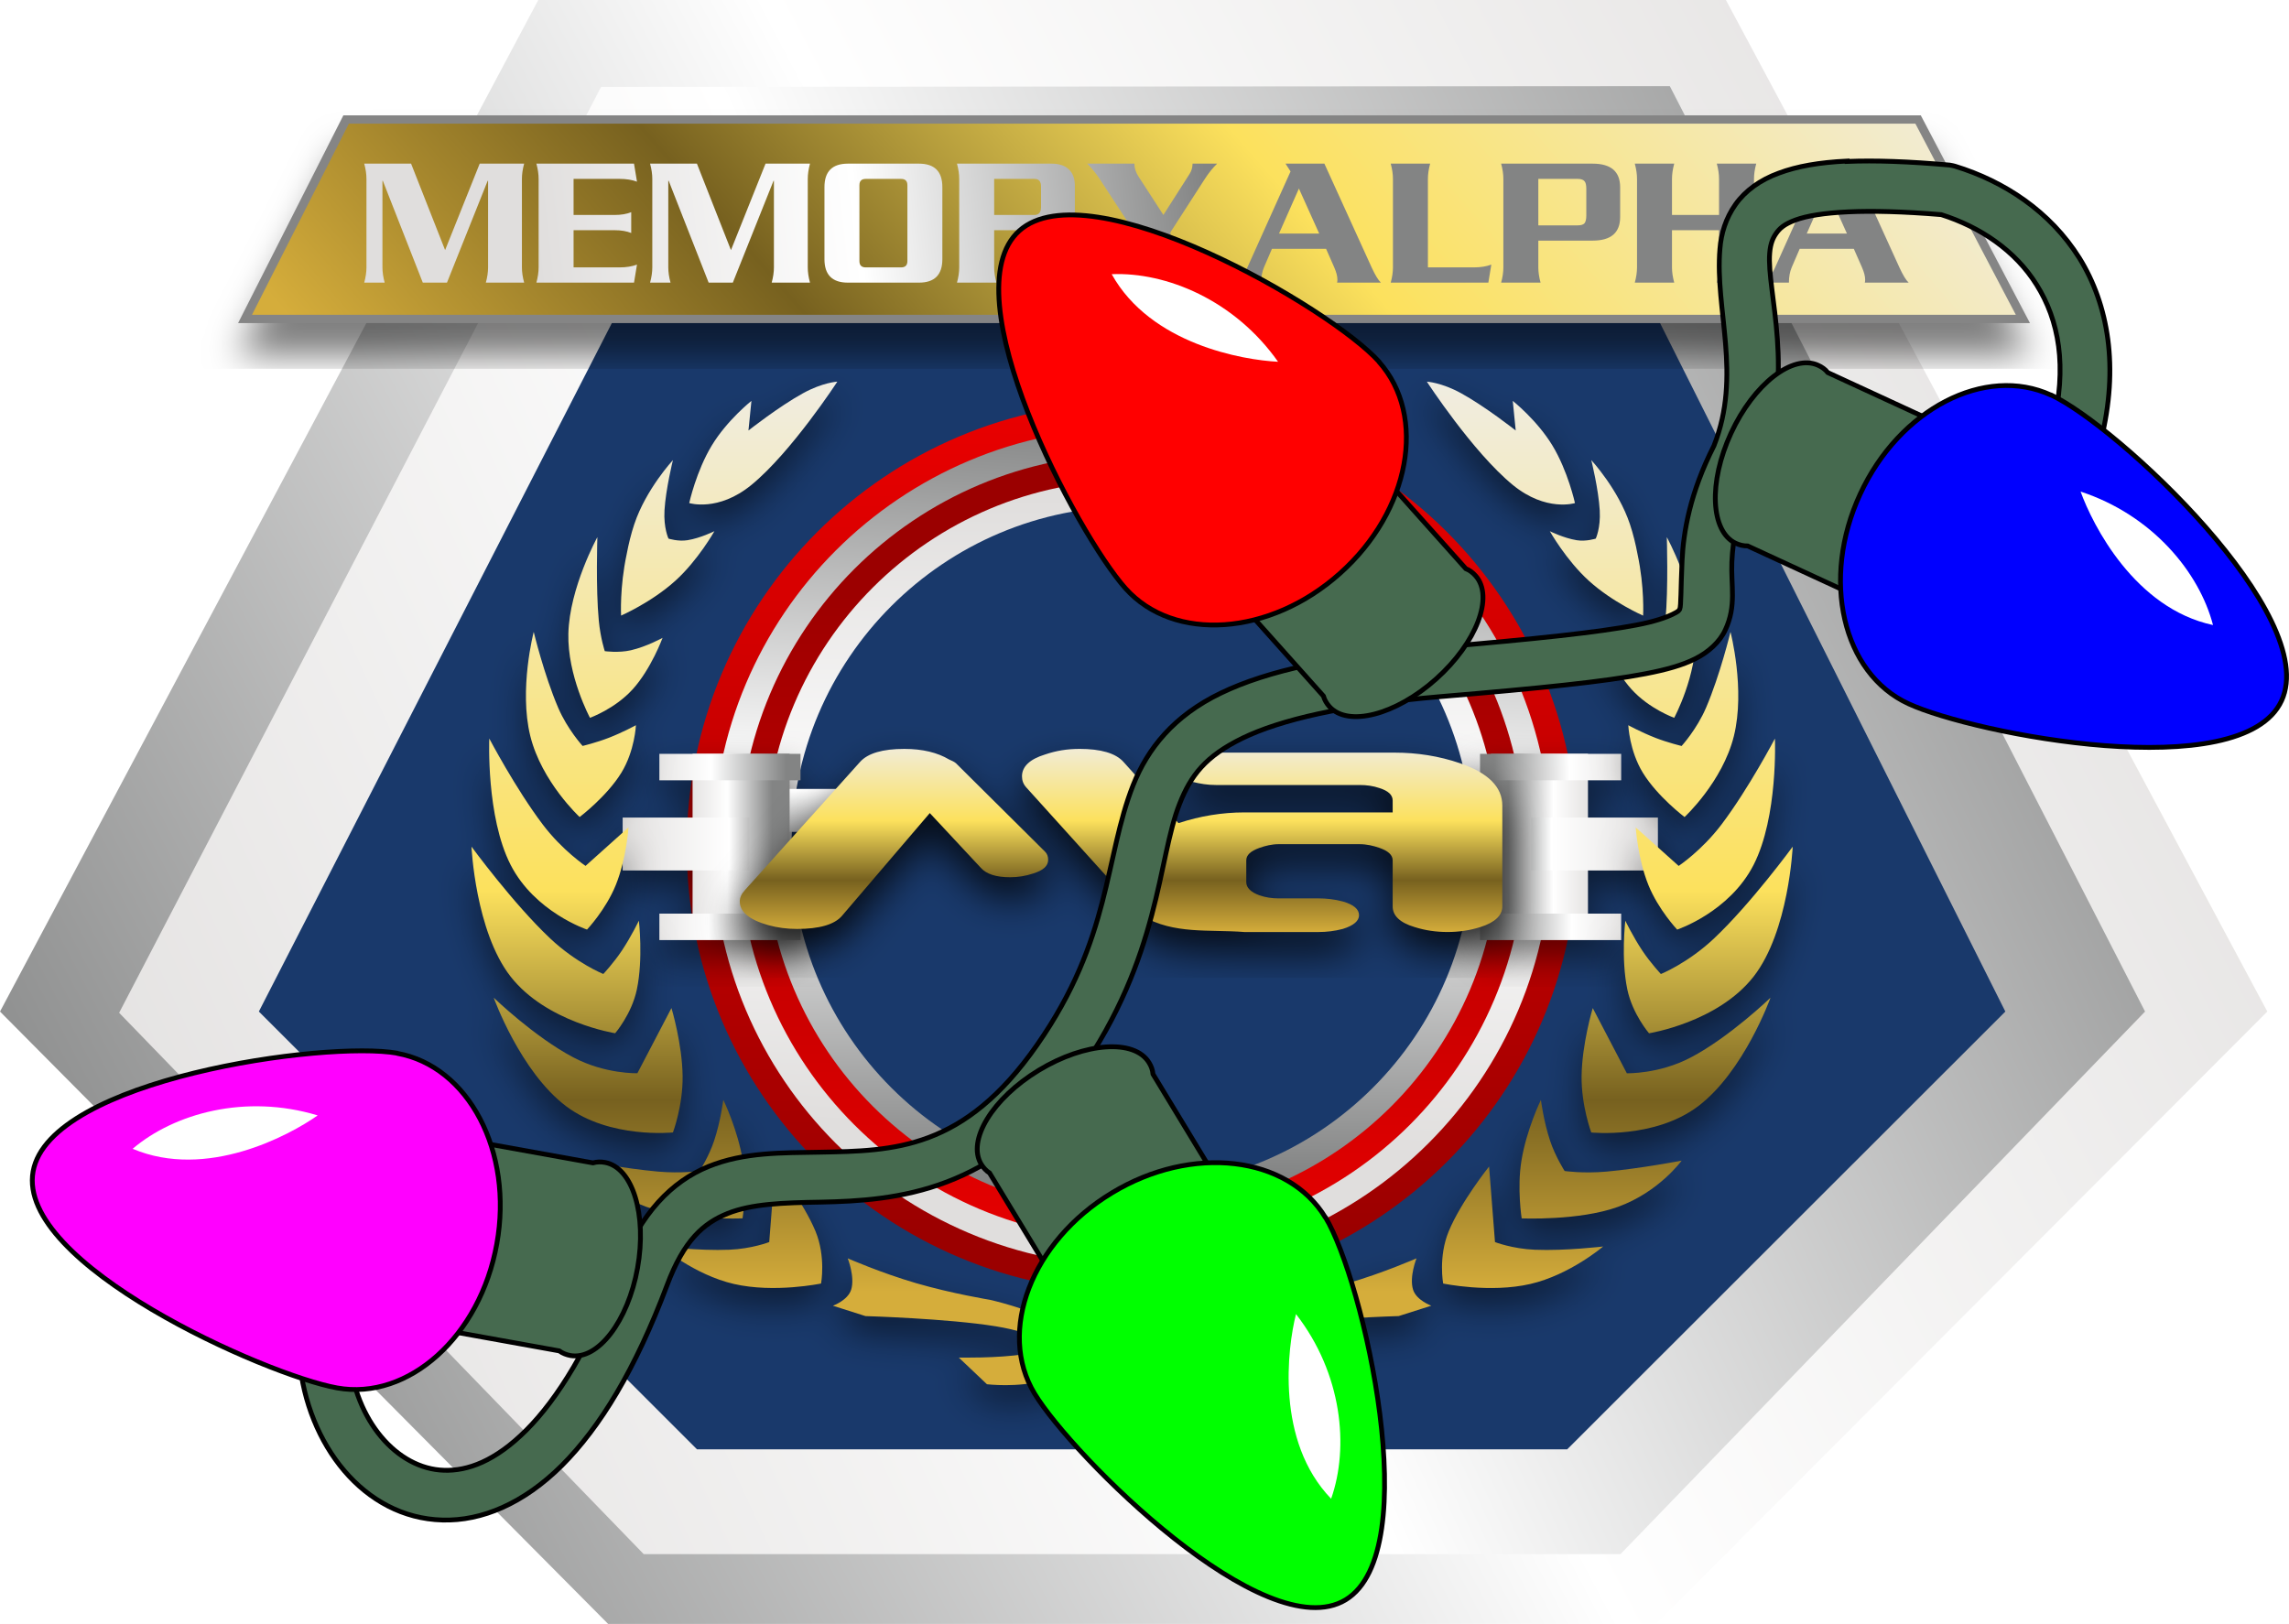
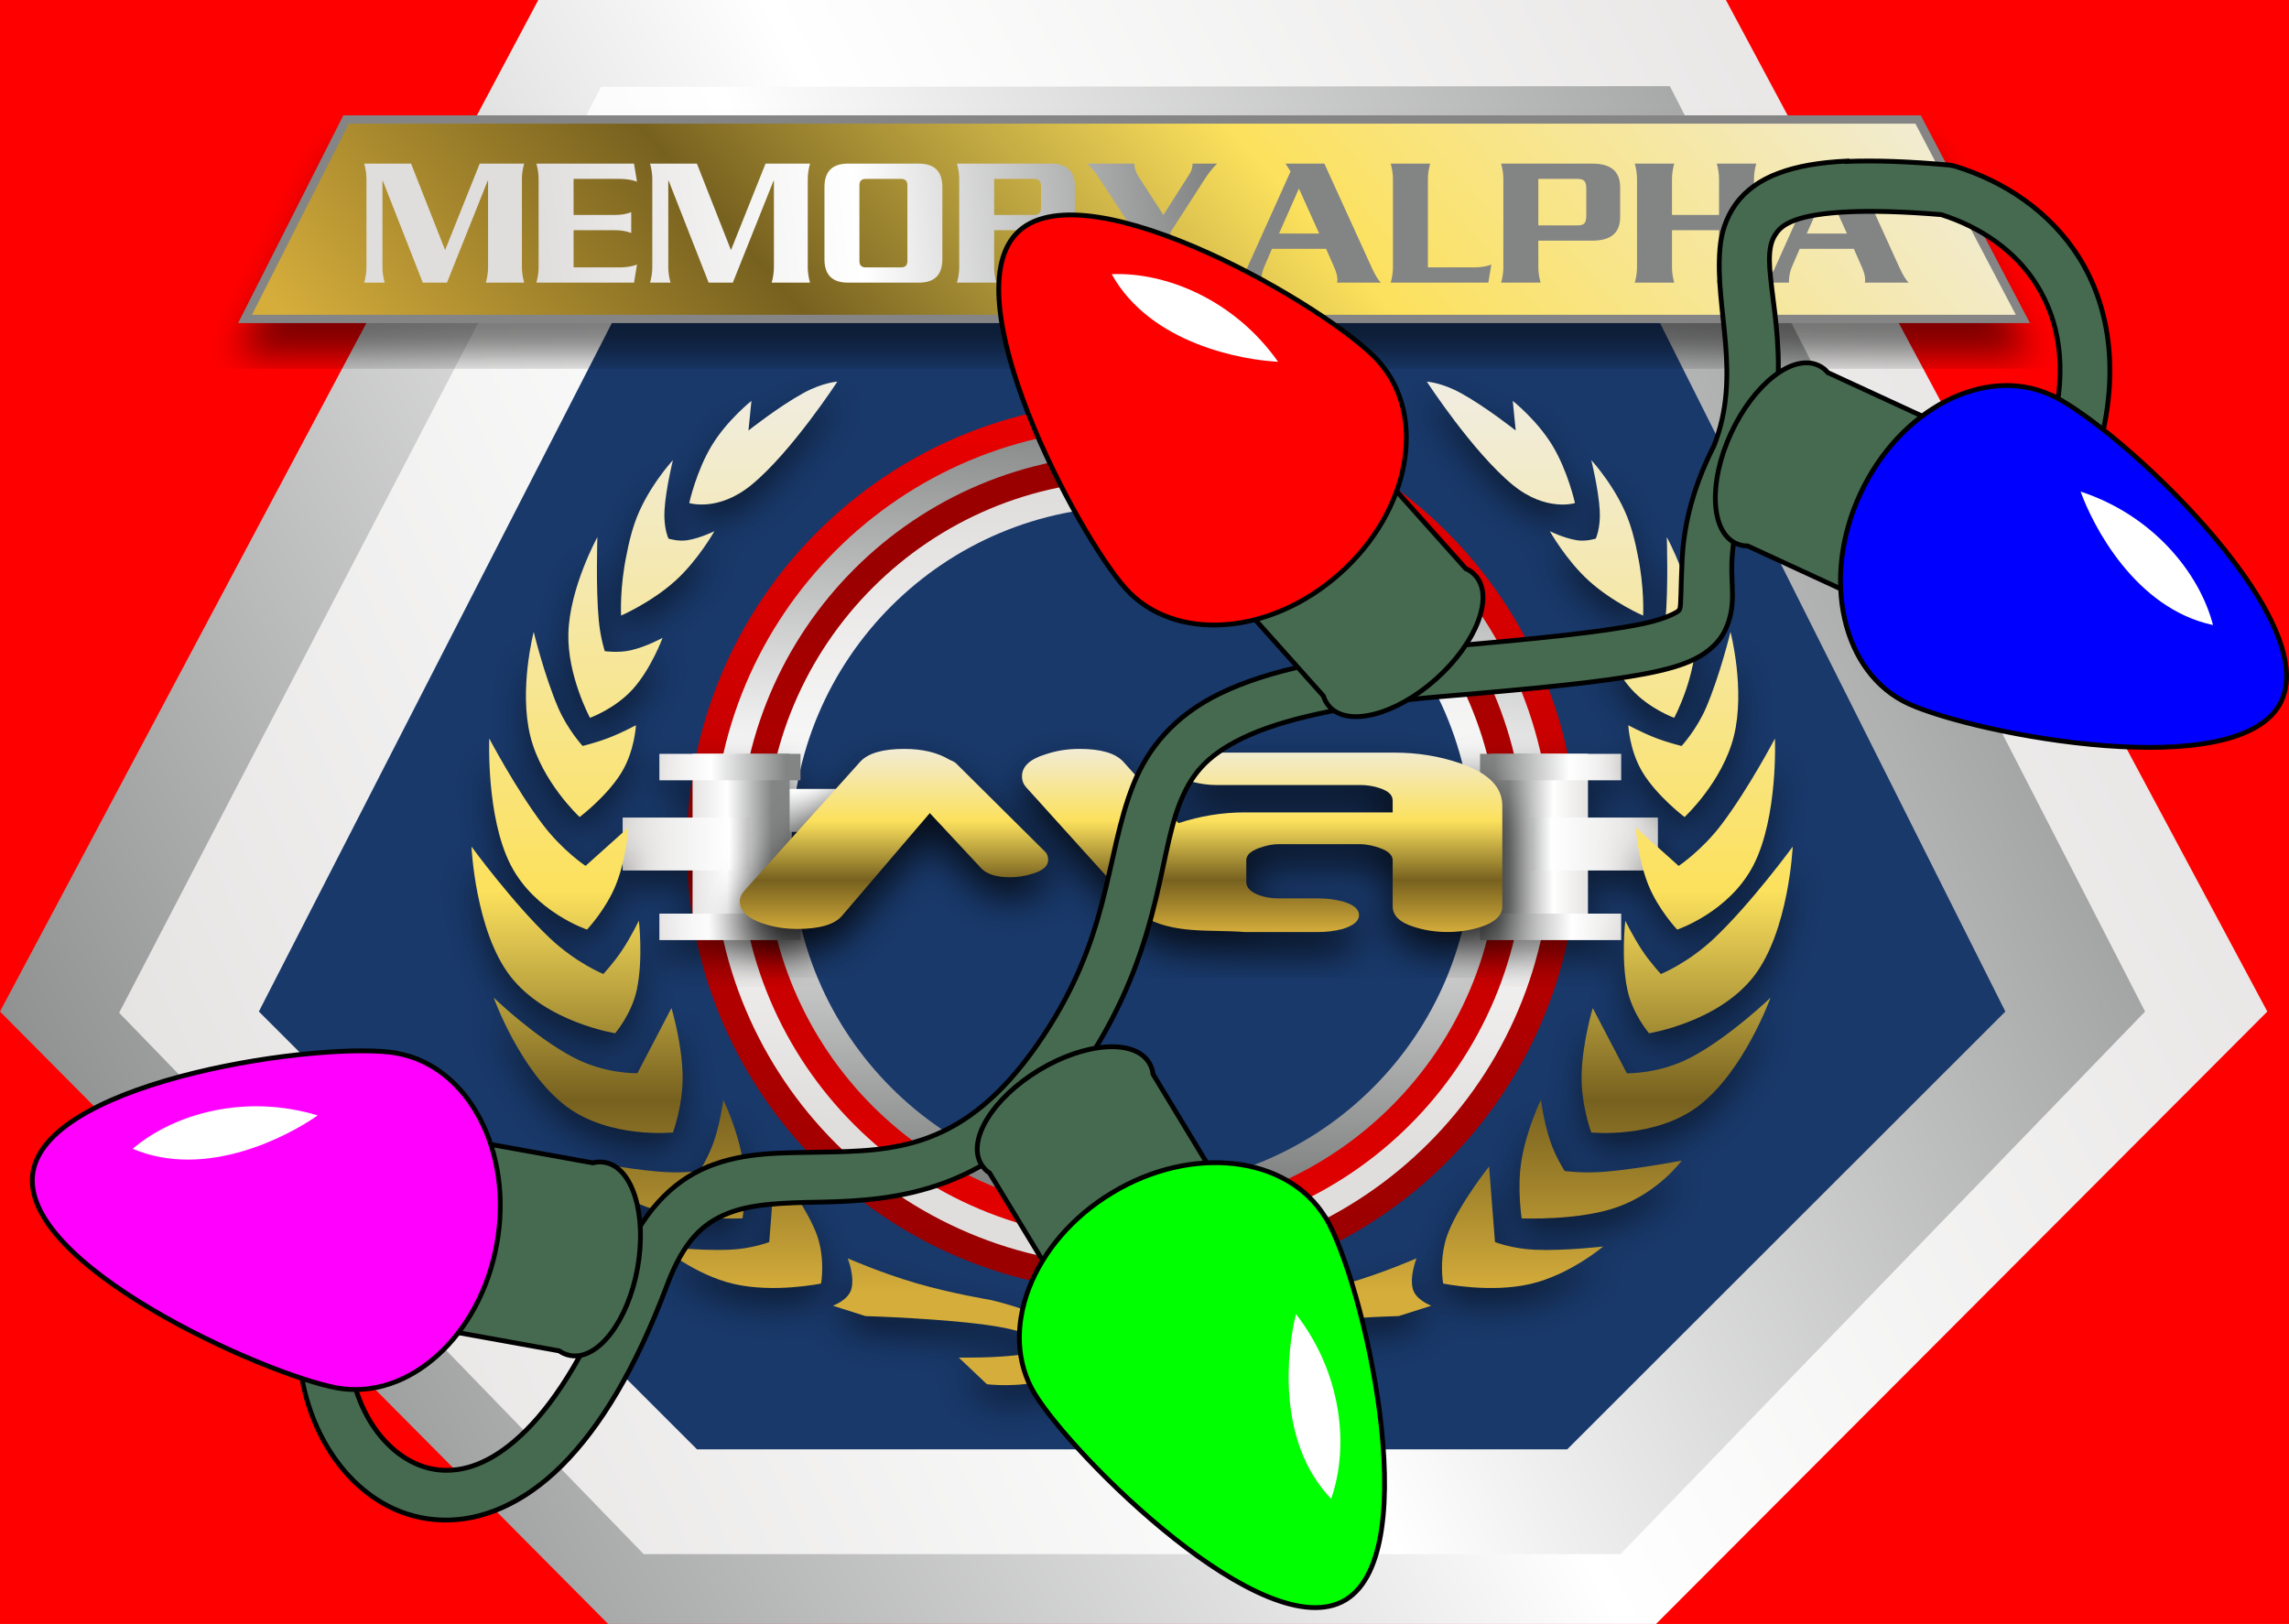
<svg xmlns="http://www.w3.org/2000/svg" xmlns:xlink="http://www.w3.org/1999/xlink" width="131.063" height="93">
  <defs>
    <linearGradient id="linearGradient3301">
      <stop stop-color="#838484" />
      <stop stop-color="#ffffff" offset="0.247" />
      <stop stop-color="#e0dedd" offset="1" />
    </linearGradient>
    <linearGradient id="linearGradient4161">
      <stop stop-color="#9b0000" />
      <stop stop-color="#f30000" offset="1" />
    </linearGradient>
    <linearGradient id="linearGradient4590">
      <stop stop-color="#efeeef" />
      <stop stop-color="#fce15d" offset="0.582" />
      <stop stop-color="#77611f" offset="0.8" />
      <stop stop-color="#d5ad3b" offset="1" />
    </linearGradient>
    <linearGradient id="linearGradient4540-Silver">
      <stop stop-color="#838484" />
      <stop stop-color="#ffffff" offset="0.52" />
      <stop stop-color="#e0dedd" offset="1" />
    </linearGradient>
    <linearGradient id="linearGradient4508-Gold">
      <stop stop-color="#efeeef" />
      <stop stop-color="#fce15d" offset="0.439" />
      <stop stop-color="#77611f" offset="0.737" />
      <stop stop-color="#d5ad3b" offset="1" />
    </linearGradient>
    <filter id="filter3903" width="1.5" height="1.5" x="-0.25" y="-0.25" color-interpolation-filters="sRGB">
      <feGaussianBlur in="SourceAlpha" stdDeviation="1" result="blur" />
      <feColorMatrix result="bluralpha" type="matrix" values="1 0 0 0 0 0 1 0 0 0 0 0 1 0 0 0 0 0 0.5 0" />
      <feOffset in="bluralpha" dx="0" dy="2" result="offsetBlur" />
      <feMerge>
        <feMergeNode in="offsetBlur" />
        <feMergeNode in="SourceGraphic" />
      </feMerge>
    </filter>
    <filter id="filter3931" width="1.5" height="1.5" x="-0.25" y="-0.25" color-interpolation-filters="sRGB">
      <feGaussianBlur in="SourceAlpha" stdDeviation="1" result="blur" />
      <feColorMatrix result="bluralpha" type="matrix" values="1 0 0 0 0 0 1 0 0 0 0 0 1 0 0 0 0 0 0.5 0" />
      <feOffset in="bluralpha" dx="0" dy="1" result="offsetBlur" />
      <feMerge>
        <feMergeNode in="offsetBlur" />
        <feMergeNode in="SourceGraphic" />
      </feMerge>
    </filter>
    <linearGradient id="linearGradient4540-Silver-0">
      <stop stop-color="#838484" />
      <stop stop-color="#ffffff" offset="0.52" />
      <stop stop-color="#e0dedd" offset="1" />
    </linearGradient>
    <linearGradient id="linearGradient4540-Silver-1">
      <stop stop-color="#838484" />
      <stop stop-color="#ffffff" offset="0.52" />
      <stop stop-color="#e0dedd" offset="1" />
    </linearGradient>
    <linearGradient id="linearGradient4540-Silver-7">
      <stop stop-color="#838484" />
      <stop stop-color="#ffffff" offset="0.52" />
      <stop stop-color="#e0dedd" offset="1" />
    </linearGradient>
    <linearGradient id="linearGradient4540-Silver-1-7">
      <stop stop-color="#838484" />
      <stop stop-color="#ffffff" offset="0.52" />
      <stop stop-color="#e0dedd" offset="1" />
    </linearGradient>
    <linearGradient id="linearGradient4540-Silver-0-7">
      <stop stop-color="#838484" />
      <stop stop-color="#ffffff" offset="0.52" />
      <stop stop-color="#e0dedd" offset="1" />
    </linearGradient>
    <linearGradient id="linearGradient3301-6">
      <stop stop-color="#838484" />
      <stop stop-color="#ffffff" offset="0.247" />
      <stop stop-color="#e0dedd" offset="1" />
    </linearGradient>
    <filter id="filter3765" width="1.5" height="1.5" x="-0.25" y="-0.25" color-interpolation-filters="sRGB">
      <feGaussianBlur in="SourceAlpha" stdDeviation="1" result="blur" />
      <feColorMatrix result="bluralpha" type="matrix" values="1 0 0 0 0 0 1 0 0 0 0 0 1 0 0 0 0 0 0.5 0" />
      <feOffset in="bluralpha" dx="0" dy="1" result="offsetBlur" />
      <feMerge>
        <feMergeNode in="offsetBlur" />
        <feMergeNode in="SourceGraphic" />
      </feMerge>
    </filter>
    <filter id="filter3779" width="1.5" height="1.5" x="-0.25" y="-0.25" color-interpolation-filters="sRGB">
      <feGaussianBlur in="SourceAlpha" stdDeviation="1" result="blur" />
      <feColorMatrix result="bluralpha" type="matrix" values="1 0 0 0 0 0 1 0 0 0 0 0 1 0 0 0 0 0 0.5 0" />
      <feOffset in="bluralpha" dx="0" dy="1" result="offsetBlur" />
      <feMerge>
        <feMergeNode in="offsetBlur" />
        <feMergeNode in="SourceGraphic" />
      </feMerge>
    </filter>
    <filter id="filter3958" width="1.5" height="1.5" x="-0.25" y="-0.25" color-interpolation-filters="sRGB">
      <feGaussianBlur in="SourceAlpha" stdDeviation="1" result="blur" />
      <feColorMatrix result="bluralpha" type="matrix" values="1 0 0 0 0 0 1 0 0 0 0 0 1 0 0 0 0 0 0.8 0" />
      <feOffset in="bluralpha" dx="0" dy="1" result="offsetBlur" />
      <feMerge>
        <feMergeNode in="offsetBlur" />
        <feMergeNode in="SourceGraphic" />
      </feMerge>
    </filter>
    <linearGradient xlink:href="#linearGradient4540-Silver" id="linearGradient3202" gradientUnits="userSpaceOnUse" x1="138" y1="118.362" x2="263" y2="52.362" />
    <linearGradient xlink:href="#linearGradient4540-Silver" id="linearGradient3204" gradientUnits="userSpaceOnUse" x1="261" y1="58.362" x2="138" y2="115.362" />
    <linearGradient xlink:href="#linearGradient4508-Gold" id="linearGradient3206" gradientUnits="userSpaceOnUse" x1="237.345" y1="24.433" x2="170.786" y2="80.059" />
    <linearGradient xlink:href="#linearGradient4540-Silver" id="linearGradient3208" gradientUnits="userSpaceOnUse" x1="455.489" y1="45.36" x2="340.223" y2="58.105" />
    <linearGradient xlink:href="#linearGradient4540-Silver" id="linearGradient3210" gradientUnits="userSpaceOnUse" x1="455.489" y1="45.36" x2="340.223" y2="58.105" />
    <linearGradient xlink:href="#linearGradient4540-Silver" id="linearGradient3212" gradientUnits="userSpaceOnUse" x1="455.489" y1="45.36" x2="340.223" y2="58.105" />
    <linearGradient xlink:href="#linearGradient4540-Silver" id="linearGradient3214" gradientUnits="userSpaceOnUse" x1="455.489" y1="45.36" x2="340.223" y2="58.105" />
    <linearGradient xlink:href="#linearGradient4540-Silver" id="linearGradient3216" gradientUnits="userSpaceOnUse" x1="455.489" y1="45.36" x2="340.223" y2="58.105" />
    <linearGradient xlink:href="#linearGradient4540-Silver" id="linearGradient3218" gradientUnits="userSpaceOnUse" x1="455.489" y1="45.36" x2="340.223" y2="58.105" />
    <linearGradient xlink:href="#linearGradient4540-Silver" id="linearGradient3220" gradientUnits="userSpaceOnUse" x1="455.489" y1="45.36" x2="340.223" y2="58.105" />
    <linearGradient xlink:href="#linearGradient4540-Silver" id="linearGradient3223" gradientUnits="userSpaceOnUse" x1="455.489" y1="45.36" x2="340.223" y2="58.105" />
    <linearGradient xlink:href="#linearGradient4540-Silver" id="linearGradient3225" gradientUnits="userSpaceOnUse" x1="455.489" y1="45.36" x2="340.223" y2="58.105" />
    <linearGradient xlink:href="#linearGradient4540-Silver" id="linearGradient3227" gradientUnits="userSpaceOnUse" x1="455.489" y1="45.36" x2="340.223" y2="58.105" />
    <linearGradient xlink:href="#linearGradient4540-Silver" id="linearGradient3229" gradientUnits="userSpaceOnUse" x1="455.489" y1="45.36" x2="340.223" y2="58.105" />
    <linearGradient xlink:href="#linearGradient4540-Silver" id="linearGradient3231" gradientUnits="userSpaceOnUse" x1="455.489" y1="45.36" x2="340.223" y2="58.105" />
    <linearGradient xlink:href="#linearGradient4540-Silver" id="linearGradient3233" gradientUnits="userSpaceOnUse" x1="455.489" y1="45.36" x2="340.223" y2="58.105" />
    <linearGradient xlink:href="#linearGradient4540-Silver" id="linearGradient3235" gradientUnits="userSpaceOnUse" x1="455.489" y1="45.36" x2="340.223" y2="58.105" />
    <linearGradient xlink:href="#linearGradient4161" id="linearGradient3237" gradientUnits="userSpaceOnUse" x1="74.964" y1="80.857" x2="75.5" y2="27.286" />
    <linearGradient xlink:href="#linearGradient4540-Silver" id="linearGradient3239" gradientUnits="userSpaceOnUse" x1="75.5" y1="34.071" x2="73.179" y2="75.143" />
    <linearGradient xlink:href="#linearGradient4161" id="linearGradient3241" gradientUnits="userSpaceOnUse" x1="75.5" y1="43" x2="75.5" y2="88" />
    <linearGradient xlink:href="#linearGradient4540-Silver" id="linearGradient3243" gradientUnits="userSpaceOnUse" x1="74.786" y1="77.286" x2="74.964" y2="38.536" />
    <linearGradient xlink:href="#linearGradient4540-Silver" id="linearGradient3245" gradientUnits="userSpaceOnUse" gradientTransform="translate(129.6994 29.87555)" x1="-8.649" y1="56.621" x2="-8.649" y2="50.749" />
    <linearGradient xlink:href="#linearGradient4540-Silver-1" id="linearGradient3247" gradientUnits="userSpaceOnUse" gradientTransform="translate(128.5833 33.8846)" x1="-8.649" y1="56.621" x2="-8.649" y2="50.749" />
    <linearGradient xlink:href="#linearGradient4540-Silver" id="linearGradient3249" gradientUnits="userSpaceOnUse" gradientTransform="translate(32.51611 6.128592)" x1="85.151" y1="81.069" x2="80.227" y2="81.069" />
    <linearGradient xlink:href="#linearGradient4540-Silver" id="linearGradient3251" gradientUnits="userSpaceOnUse" gradientTransform="translate(33.01408 7.649792)" x1="85.467" y1="74.503" x2="77.196" y2="74.44" />
    <linearGradient xlink:href="#linearGradient4540-Silver-0" id="linearGradient3253" gradientUnits="userSpaceOnUse" gradientTransform="translate(33.01408 16.7997)" x1="85.214" y1="74.376" x2="77.196" y2="74.44" />
    <linearGradient xlink:href="#linearGradient3301" id="linearGradient3255" gradientUnits="userSpaceOnUse" gradientTransform="matrix(1 0 0 1.297297 -0.1510996 -23.71091)" x1="117.539" y1="85.236" x2="108.764" y2="85.236" />
    <linearGradient xlink:href="#linearGradient4540-Silver-7" id="linearGradient3257" gradientUnits="userSpaceOnUse" gradientTransform="translate(129.6994 29.87555)" x1="-8.649" y1="56.621" x2="-8.649" y2="50.749" />
    <linearGradient xlink:href="#linearGradient4540-Silver-1-7" id="linearGradient3259" gradientUnits="userSpaceOnUse" gradientTransform="translate(128.5833 33.8846)" x1="-8.649" y1="56.621" x2="-8.649" y2="50.749" />
    <linearGradient xlink:href="#linearGradient4540-Silver-7" id="linearGradient3261" gradientUnits="userSpaceOnUse" gradientTransform="translate(32.51611 6.128592)" x1="85.151" y1="81.069" x2="80.227" y2="81.069" />
    <linearGradient xlink:href="#linearGradient4540-Silver-7" id="linearGradient3263" gradientUnits="userSpaceOnUse" gradientTransform="translate(33.01408 7.649792)" x1="85.467" y1="74.503" x2="77.196" y2="74.44" />
    <linearGradient xlink:href="#linearGradient4540-Silver-0-7" id="linearGradient3265" gradientUnits="userSpaceOnUse" gradientTransform="translate(33.01408 16.7997)" x1="85.214" y1="74.376" x2="77.196" y2="74.44" />
    <linearGradient xlink:href="#linearGradient3301-6" id="linearGradient3267" gradientUnits="userSpaceOnUse" gradientTransform="matrix(1 0 0 1.297297 -0.1510996 -23.71091)" x1="117.539" y1="85.236" x2="108.764" y2="85.236" />
    <linearGradient xlink:href="#linearGradient4508-Gold" id="linearGradient3269" gradientUnits="userSpaceOnUse" gradientTransform="matrix(0.587705 0 0 0.587705 143.8609 56.09982)" x1="86.679" y1="42.413" x2="86.679" y2="59.429" />
    <linearGradient xlink:href="#linearGradient4590" id="linearGradient3271" gradientUnits="userSpaceOnUse" gradientTransform="translate(-0.3243775 0)" x1="214" y1="57.362" x2="214" y2="112.362" />
    <path id="cap" fill="#466a4f" stroke="#000000" stroke-width="0.25" d="m 82.78 44.2 l 5.36 6 c 0.06 0.21 0.17 0.39 0.31 0.55 0.97 1.08 3.46 0.44 5.56 -1.44 2.1 -1.88 3.02 -4.28 2.05 -5.37 -0.14 -0.16 -0.31 -0.29 -0.51 -0.37 l -5.36 -6 z" />
    <path id="bulb" stroke="#000000" stroke-width="0.25" stroke-linejoin="round" d="m 91.03 32.8 c 2.52 2.82 1.62 7.76 -2.02 11.01 -3.64 3.26 -8.65 3.61 -11.17 0.79 -2.52 -2.82 -9.18 -15.36 -5.53 -18.62 3.64 -3.26 16.2 4 18.73 6.82 z" />
    <path id="gleam" fill="#ffffff" d="m 85.78 32.8 c -1.82 -0.09 -6.63 -0.91 -8.66 -4.56 2.84 -0.12 6.4 1.35 8.66 4.56 z" />
  </defs>
-   <rect width="100%" height="100%" fill="#ffffff" />
+   <rect width="100%" height="100%" fill="#ff0000" />
  <g transform="translate(-135.1786 -38.36218)">
    <path d="M 166 38.362 135.179 96.291 170 131.362 l 60 0 35 -35.071 -31 -57.929 z" fill="url(#linearGradient3202)" />
    <path d="M 142 96.362 169.595 43.339 230.789 43.296 258 96.291 l -30.035 31.071 -55.93 0 z" fill="url(#linearGradient3204)" />
    <path d="m 150 96.291 25.088 25.071 49.825 0 L 250 96.291 226.68 49.785 173.767 49.928 z" fill="#19396b" />
    <path d="m 149.214 57.362 5.786 -12 90 0 6 12 z" fill="url(#linearGradient3206)" transform="matrix(1.00008 0 0 0.9517445 -0.01595527 2.032081)" stroke="#858585" stroke-width="0.5" filter="url(#filter3903)" />
    <g fill="url(#linearGradient3235)" transform="matrix(0.3327476 0 0 0.3327476 52.6846 33.81543)">
      <g fill="url(#linearGradient3220)">
        <path fill="url(#linearGradient3208)" d="m 338.111 62.308 -6.592 0 c 0.256 -0.939 0.384 -1.813 0.384 -2.624 l 0 -14.912 -0.064 0 -7.008 17.536 -4.16 0 -6.88 -17.536 -0.064 0 0 14.912 c -1e-5 0.811 0.128 1.685 0.384 2.624 l -3.52 0 c 0.256 -0.939 0.384 -1.813 0.384 -2.624 l 0 -15.232 c -10e-6 -0.811 -0.128 -1.685 -0.384 -2.624 l 8.064 0 5.856 14.88 5.952 -14.88 7.648 0 c -0.256 0.939 -0.384 1.813 -0.384 2.624 l 0 15.232 c -3e-5 0.811 0.128 1.685 0.384 2.624" />
        <path fill="url(#linearGradient3210)" d="m 357.528 59.204 -0.512 3.104 -16.8 0 c 0.256 -0.939 0.384 -1.813 0.384 -2.624 l 0 -15.232 c -10e-6 -0.811 -0.128 -1.685 -0.384 -2.624 l 16.8 0 0.512 3.104 c -0.853 -0.32 -1.856 -0.48 -3.008 -0.48 l -7.904 0 0 6.208 7.072 0 c 1.109 1.2e-5 2.059 -0.16 2.848 -0.48 l 0 3.584 c -0.789 -0.32 -1.739 -0.48 -2.848 -0.48 l -7.072 0 0 6.4 7.904 0 c 1.152 3e-6 2.155 -0.16 3.008 -0.48" />
        <path fill="url(#linearGradient3212)" d="m 387.298 62.308 -6.592 0 c 0.256 -0.939 0.384 -1.813 0.384 -2.624 l 0 -14.912 -0.064 0 -7.008 17.536 -4.16 0 -6.88 -17.536 -0.064 0 0 14.912 c -1e-5 0.811 0.128 1.685 0.384 2.624 l -3.52 0 c 0.256 -0.939 0.384 -1.813 0.384 -2.624 l 0 -15.232 c -10e-6 -0.811 -0.128 -1.685 -0.384 -2.624 l 8.064 0 5.856 14.88 5.952 -14.88 7.648 0 c -0.256 0.939 -0.384 1.813 -0.384 2.624 l 0 15.232 c -3e-5 0.811 0.128 1.685 0.384 2.624" />
        <path fill="url(#linearGradient3214)" d="m 410.075 58.276 c -3e-5 2.688 -1.344 4.032 -4.032 4.032 l -12.224 0 c -2.688 0 -4.032 -1.344 -4.032 -4.032 l 0 -12.416 c -10e-6 -2.688 1.344 -4.032 4.032 -4.032 l 12.224 0 c 2.688 2.1e-5 4.032 1.344 4.032 4.032 l 0 12.416 m -6.016 0.32 0 -13.056 c -2e-5 -0.725 -0.363 -1.088 -1.088 -1.088 l -6.08 0 c -0.725 1.8e-5 -1.088 0.363 -1.088 1.088 l 0 13.056 c -1e-5 0.725 0.363 1.088 1.088 1.088 l 6.08 0 c 0.725 3e-6 1.088 -0.363 1.088 -1.088" />
        <path fill="url(#linearGradient3216)" d="m 433.807 62.308 -6.816 0 -3.52 -9.024 -4.48 0 0 6.4 c -1e-5 0.811 0.128 1.685 0.384 2.624 l -6.784 0 c 0.256 -0.939 0.384 -1.813 0.384 -2.624 l 0 -15.232 c -10e-6 -0.811 -0.128 -1.685 -0.384 -2.624 l 16.32 0 c 1.301 2.1e-5 2.304 0.352 3.008 1.056 0.64 0.661 0.96 1.579 0.96 2.752 l 0 4.352 c -2e-5 1.984 -1.056 3.115 -3.168 3.392 l 2.496 6.304 c 0.448 1.131 0.981 2.005 1.6 2.624 m -6.752 -13.024 0 -3.52 c -2e-5 -0.875 -0.373 -1.312 -1.12 -1.312 l -6.944 0 0 6.208 6.944 0 c 0.747 1.2e-5 1.12 -0.459 1.12 -1.376" />
        <path fill="url(#linearGradient3218)" d="m 457.355 41.828 c -0.747 0.725 -1.451 1.6 -2.112 2.624 l -5.92 9.184 0 6.048 c -2e-5 0.811 0.128 1.685 0.384 2.624 l -7.04 0 c 0.256 -0.939 0.384 -1.813 0.384 -2.624 l 0 -6.176 -5.92 -9.056 c -0.661 -1.003 -1.376 -1.877 -2.144 -2.624 l 8.128 0 c -10e-6 0.747 0.235 1.483 0.704 2.208 l 4.288 6.624 4.512 -7.072 c 0.32 -0.491 0.491 -1.077 0.512 -1.76 l 4.224 0" />
      </g>
      <g fill="url(#linearGradient3233)">
        <path fill="url(#linearGradient3223)" d="m 485.541 62.308 -7.552 0 c 0.043 -0.128 0.064 -0.299 0.064 -0.512 -2e-5 -0.576 -0.181 -1.28 -0.544 -2.112 l -1.408 -3.2 -9.312 0 -1.376 3.2 c -0.32 0.747 -0.48 1.621 -0.48 2.624 l -3.936 0 c 0.725 -1.024 1.248 -1.899 1.568 -2.624 l 7.424 -16.512 -0.864 -1.344 6.688 0 8.128 17.856 c 0.619 1.344 1.152 2.219 1.6 2.624 m -10.624 -8.448 -3.488 -7.744 -3.424 7.744 6.912 0" />
        <path fill="url(#linearGradient3225)" d="m 504.538 59.204 -0.512 3.104 -16.8 0 c 0.256 -0.939 0.384 -1.813 0.384 -2.624 l 0 -15.232 c 0 -0.811 -0.128 -1.685 -0.384 -2.624 l 6.784 0 c -0.256 0.939 -0.384 1.813 -0.384 2.624 l 0 15.232 7.904 0 c 1.152 3e-6 2.155 -0.16 3.008 -0.48" />
        <path fill="url(#linearGradient3227)" d="m 526.706 51.012 c -2e-5 2.709 -1.579 4.064 -4.736 4.064 l -9.344 0 0 4.608 c -10e-6 0.811 0.128 1.685 0.384 2.624 l -6.784 0 c 0.256 -0.939 0.384 -1.813 0.384 -2.624 l 0 -15.232 c 0 -0.811 -0.128 -1.685 -0.384 -2.624 l 15.744 0 c 3.157 2.1e-5 4.736 1.355 4.736 4.064 l 0 5.12 m -5.824 -0.256 0 -4.608 c -2e-5 -0.64 -0.107 -1.077 -0.32 -1.312 -0.213 -0.256 -0.608 -0.384 -1.184 -0.384 l -6.752 0 0 8 6.752 0 c 0.576 1e-5 0.971 -0.117 1.184 -0.352 0.213 -0.256 0.32 -0.704 0.32 -1.344" />
        <path fill="url(#linearGradient3229)" d="m 550.122 62.308 -6.784 0 c 0.256 -0.939 0.384 -1.813 0.384 -2.624 l 0 -6.4 -8.096 0 0 6.4 c -10e-6 0.811 0.128 1.685 0.384 2.624 l -6.784 0 c 0.256 -0.939 0.384 -1.813 0.384 -2.624 l 0 -15.232 c 0 -0.811 -0.128 -1.685 -0.384 -2.624 l 6.784 0 c -0.256 0.939 -0.384 1.813 -0.384 2.624 l 0 6.208 8.096 0 0 -6.208 c -2e-5 -0.811 -0.128 -1.685 -0.384 -2.624 l 6.784 0 c -0.256 0.939 -0.384 1.813 -0.384 2.624 l 0 15.232 c -2e-5 0.811 0.128 1.685 0.384 2.624" />
        <path fill="url(#linearGradient3231)" d="m 576.354 62.308 -7.552 0 c 0.043 -0.128 0.064 -0.299 0.064 -0.512 -2e-5 -0.576 -0.181 -1.28 -0.544 -2.112 l -1.408 -3.2 -9.312 0 -1.376 3.2 c -0.32 0.747 -0.48 1.621 -0.48 2.624 l -3.936 0 c 0.725 -1.024 1.248 -1.899 1.568 -2.624 l 7.424 -16.512 -0.864 -1.344 6.688 0 8.128 17.856 c 0.619 1.344 1.152 2.219 1.6 2.624 m -10.624 -8.448 -3.488 -7.744 -3.424 7.744 6.912 0" />
      </g>
    </g>
    <path transform="translate(124.5 28.36218)" d="M 101 58.5 C 101 72.583 89.583 84 75.5 84 61.417 84 50 72.583 50 58.5 50 44.417 61.417 33 75.5 33 c 14.03 0 25.425 11.334 25.5 25.364" fill="url(#linearGradient3237)" />
    <path transform="translate(124.5 28.36218)" d="m 99.5 58.5 c 0 13.255 -10.745 24 -24 24 -13.255 0 -24 -10.745 -24 -24 0 -13.255 10.745 -24 24 -24 13.205 0 23.929 10.667 24 23.872" fill="url(#linearGradient3239)" />
    <path transform="translate(124.5 28.36218)" d="M 98 58.5 C 98 70.926 87.926 81 75.5 81 63.074 81 53 70.926 53 58.5 53 46.074 63.074 36 75.5 36 87.879 36 97.933 46 98 58.38" fill="url(#linearGradient3241)" />
    <path transform="translate(124.5 28.36218)" d="m 96.5 58.5 c 0 11.598 -9.402 21 -21 21 -11.598 0 -21 -9.402 -21 -21 0 -11.598 9.402 -21 21 -21 11.554 0 20.938 9.334 21 20.888" fill="url(#linearGradient3243)" />
    <path transform="translate(124.5 28.36218)" d="M 95 58.5 C 95 69.27 86.27 78 75.5 78 64.73 78 56 69.27 56 58.5 56 47.73 64.73 39 75.5 39 c 10.729 0 19.442 8.667 19.5 19.396" fill="#19396b" />
    <g transform="translate(61.71227 0.2008477)" filter="url(#filter3779)">
      <rect y="83.34" x="116.631" height="2.462" width="5.682" fill="url(#linearGradient3245)" />
      <rect y="87.349" x="115.514" height="2.462" width="5.682" fill="url(#linearGradient3247)" />
      <rect y="81.326" x="113.122" height="10.607" width="5.556" fill="url(#linearGradient3249)" />
      <rect y="81.332" x="111.221" height="1.515" width="8.081" fill="url(#linearGradient3251)" />
      <rect y="90.482" x="111.221" height="1.515" width="8.081" fill="url(#linearGradient3253)" />
      <rect y="84.981" x="109.118" height="3.03" width="7.26" fill="url(#linearGradient3255)" />
    </g>
    <g filter="url(#filter3765)" transform="matrix(-1 0 0 1 339.2245 0.2008477)">
      <rect y="83.34" x="116.631" height="2.462" width="5.682" fill="url(#linearGradient3257)" />
      <rect y="87.349" x="115.514" height="2.462" width="5.682" fill="url(#linearGradient3259)" />
      <rect y="81.326" x="113.122" height="10.607" width="5.556" fill="url(#linearGradient3261)" />
      <rect y="81.332" x="111.221" height="1.515" width="8.081" fill="url(#linearGradient3263)" />
      <rect y="90.482" x="111.221" height="1.515" width="8.081" fill="url(#linearGradient3265)" />
      <rect y="84.981" x="109.118" height="3.03" width="7.26" fill="url(#linearGradient3267)" />
    </g>
    <path fill="url(#linearGradient3269)" filter="url(#filter3958)" d="m 188.914 81.806 c -1.081 9e-6 -1.827 0.217 -2.219 0.656 l -5.781 6.438 c -0.172 0.188 -0.25 0.374 -0.25 0.562 0 0.517 0.481 0.921 1.438 1.188 0.454 0.125 0.92 0.188 1.438 0.188 1.113 0 1.874 -0.217 2.25 -0.656 l 4.406 -5.156 2.562 2.75 c 0.282 0.313 0.763 0.469 1.469 0.469 0.392 2e-6 0.78 -0.062 1.156 -0.188 0.501 -0.157 0.75 -0.374 0.75 -0.688 -2e-5 -0.157 -0.047 -0.297 -0.156 -0.406 l -4.469 -4.438 c -0.094 -0.078 -0.203 -0.125 -0.344 -0.188 -0.58 -0.345 -1.325 -0.531 -2.25 -0.531 z m 8.781 0 c -0.611 9e-6 -1.17 0.093 -1.719 0.281 -0.768 0.235 -1.156 0.608 -1.156 1.094 -1e-5 0.204 0.062 0.39 0.219 0.562 l 5.812 6.438 c 1.583 0.941 3.37 0.673 5.125 0.812 l 3.719 0 c 0.392 10e-7 0.811 -0.047 1.219 -0.156 0.549 -0.172 0.812 -0.405 0.812 -0.688 -1e-5 -0.298 -0.264 -0.531 -0.812 -0.688 -0.407 -0.11 -0.827 -0.156 -1.219 -0.156 l -2 0 c -0.345 2e-6 -0.655 -0.047 -0.969 -0.156 -0.439 -0.157 -0.656 -0.39 -0.656 -0.656 l 0 -1.094 c -1e-5 -0.266 0.217 -0.468 0.656 -0.625 0.313 -0.11 0.624 -0.187 0.969 -0.188 l 4.062 0 c 0.345 5e-6 0.687 0.078 1 0.188 0.439 0.157 0.656 0.359 0.656 0.625 l 0 2.312 c -1e-5 0.454 0.357 0.812 1.094 1.031 0.533 0.172 1.092 0.25 1.656 0.25 0.564 10e-7 1.123 -0.078 1.656 -0.25 0.737 -0.235 1.094 -0.592 1.094 -1.031 l 0 -5.062 c -2e-5 -0.925 -0.699 -1.639 -2.125 -2.125 -1.05 -0.36 -2.153 -0.531 -3.281 -0.531 l -9 0 c -0.407 9e-6 -0.796 0.047 -1.156 0.156 -0.533 0.141 -0.781 0.358 -0.781 0.656 0 0.298 0.264 0.515 0.812 0.656 0.376 0.094 0.749 0.156 1.156 0.156 l 7.219 0 c 0.345 7e-6 0.687 0.047 1 0.156 0.439 0.141 0.656 0.343 0.656 0.625 l 0 0.594 -7.438 0 c -1.128 6e-6 -2.231 0.186 -3.281 0.531 -0.01 0.004 -0.021 -0.004 -0.031 0 l -2.75 -3.062 c -0.392 -0.439 -1.137 -0.656 -2.219 -0.656 z" transform="matrix(1.141533 0 0 1.141533 -28.69814 -12.13477)" />
    <path d="m 178.203 66.133 c 2.299 -1.885 4.92 -5.916 4.92 -5.916 0 0 -0.84 0.046 -1.96 0.662 -1.394 0.767 -3.129 2.136 -3.129 2.136 l 0.17 -1.696 c 0 0 -1.381 1.094 -2.263 2.542 -0.899 1.478 -1.299 3.31 -1.299 3.31 0 0 1.656 0.523 3.56 -1.038 z m -4.36 5.493 c 1.305 -1.181 2.241 -2.844 2.241 -2.844 0 0 -0.797 0.397 -1.539 0.516 -0.539 0.087 -1.09 -0.092 -1.09 -0.092 0 0 -0.286 -0.597 -0.229 -1.615 0.069 -1.212 0.483 -2.88 0.483 -2.88 0 0 -1.545 1.667 -2.213 3.672 -0.188 0.563 -0.328 1.148 -0.435 1.715 -0.409 1.907 -0.32 3.517 -0.32 3.517 0 0 1.736 -0.755 3.102 -1.99 z m -2.442 6.214 c 1.059 -1.167 1.715 -2.951 1.715 -2.951 0 0 -0.897 0.5 -1.819 0.713 -0.702 0.162 -1.489 0.05 -1.489 0.05 0 0 -0.246 -0.726 -0.345 -1.764 -0.175 -1.851 -0.08 -4.766 -0.08 -4.766 0 0 -1.595 2.9 -1.661 5.52 -0.061 2.418 1.237 4.827 1.237 4.827 0 0 1.422 -0.507 2.44 -1.628 z m -3.034 7.311 c 0 0 1.551 -1.17 2.389 -2.536 0.772 -1.259 0.834 -2.722 0.834 -2.722 0 0 -0.748 0.409 -1.544 0.718 -0.728 0.283 -1.509 0.469 -1.509 0.469 0 0 -0.866 -0.945 -1.398 -2.187 -0.808 -1.885 -1.401 -4.343 -1.401 -4.343 0 0 -0.858 3.291 -0.195 5.964 0.651 2.627 2.824 4.637 2.824 4.637 z m 0.424 6.445 c 0 0 1.07 -1.128 1.646 -2.549 0.61 -1.503 0.728 -3.303 0.728 -3.303 l -2.459 2.205 c 0 0 -1.321 -0.875 -2.456 -2.377 -1.554 -2.056 -3.056 -4.916 -3.056 -4.916 0 0 -0.189 4.476 1.221 7.233 1.388 2.713 4.376 3.708 4.376 3.708 z m 1.611 5.937 c 0 0 0.944 -1.094 1.241 -2.502 0.373 -1.772 0.116 -3.944 0.116 -3.944 0 0 -0.43 0.9 -0.979 1.722 -0.462 0.693 -1.057 1.331 -1.057 1.331 0 0 -1.542 -0.621 -3.048 -2.041 -2.119 -1.999 -4.5 -5.252 -4.5 -5.252 0 0 0.22 4.853 2.237 7.438 2.053 2.63 5.989 3.248 5.989 3.248 z m 3.308 5.682 c 0 0 0.575 -1.53 0.554 -3.222 -0.022 -1.862 -0.639 -3.902 -0.639 -3.902 l -1.951 3.732 c 0 0 -1.832 0.059 -3.662 -0.904 -2.241 -1.178 -4.564 -3.422 -4.564 -3.422 0 0 1.52 4.241 4.154 6.222 2.493 1.875 6.108 1.495 6.108 1.495 z m 3.986 4.919 c 0 0 0.27 -1.725 0.015 -3.296 -0.293 -1.805 -1.117 -3.489 -1.117 -3.489 0 0 -0.156 1.232 -0.526 2.341 -0.302 0.906 -0.831 1.73 -0.831 1.73 0 0 -1.046 0.155 -2.378 0.036 -1.911 -0.169 -4.322 -0.63 -4.322 -0.63 0 0 1.302 1.801 3.647 2.648 2.232 0.806 5.512 0.659 5.512 0.659 z m 1.866 -2.968 -0.339 4.325 c 0 0 -0.983 0.387 -2.293 0.44 -1.727 0.071 -3.898 -0.186 -3.898 -0.186 0 0 1.899 1.621 4.163 2.145 2.315 0.536 4.996 -0.024 4.996 -0.024 0 0 0.286 -1.529 -0.318 -2.992 -0.703 -1.7 -2.311 -3.708 -2.311 -3.708 z m 15.903 8.91 c -1.449 -0.8 -3.606 -1.277 -3.606 -1.277 0 0 -2.173 -0.354 -4.234 -0.956 -2.009 -0.586 -3.908 -1.419 -3.908 -1.419 0 0 0.426 1.061 0.197 1.795 -0.191 0.612 -1.045 0.919 -1.045 0.919 l 1.866 0.594 c 0 0 4.71 0.137 7.465 0.585 2.443 0.397 2.967 1.111 2.967 1.111 0 0 -0.298 0.314 -1.348 0.483 -1.498 0.242 -3.741 0.196 -3.741 0.196 l 1.611 1.527 c 0 0 1.766 0.216 3.291 -0.226 1.395 -0.404 2.561 -1.47 2.561 -1.47 0 0 -0.685 -1.092 -2.076 -1.86 z m 26.333 -47.942 c 1.904 1.561 3.56 1.038 3.56 1.038 0 0 -0.4 -1.832 -1.299 -3.31 -0.881 -1.448 -2.263 -2.542 -2.263 -2.542 l 0.169 1.696 c 0 0 -1.735 -1.37 -3.129 -2.136 -1.12 -0.616 -1.959 -0.662 -1.959 -0.662 0 0 2.622 4.031 4.921 5.916 z m 4.36 5.493 c 1.365 1.235 3.102 1.99 3.102 1.99 0 0 0.089 -1.608 -0.319 -3.514 -0.106 -0.568 -0.247 -1.155 -0.435 -1.719 -0.669 -2.005 -2.213 -3.672 -2.213 -3.672 0 0 0.414 1.668 0.483 2.88 0.058 1.018 -0.229 1.615 -0.229 1.615 0 0 -0.551 0.179 -1.09 0.092 -0.742 -0.12 -1.539 -0.516 -1.539 -0.516 0 0 0.936 1.663 2.241 2.844 z m 0.727 3.263 c 0 0 0.656 1.784 1.715 2.951 1.018 1.122 2.44 1.628 2.44 1.628 0 0 1.298 -2.409 1.237 -4.827 -0.066 -2.62 -1.661 -5.52 -1.661 -5.52 0 0 0.096 2.915 -0.079 4.766 -0.098 1.039 -0.345 1.764 -0.345 1.764 0 0 -0.787 0.112 -1.489 -0.05 -0.921 -0.213 -1.818 -0.713 -1.818 -0.713 z m 3.07 5.722 c -0.796 -0.309 -1.544 -0.718 -1.544 -0.718 0 0 0.063 1.464 0.834 2.722 0.837 1.366 2.388 2.536 2.388 2.536 0 0 2.172 -2.01 2.824 -4.637 0.663 -2.673 -0.194 -5.964 -0.194 -5.964 0 0 -0.593 2.458 -1.401 4.343 -0.532 1.242 -1.398 2.188 -1.398 2.188 0 0 -0.781 -0.186 -1.509 -0.469 z m 1.34 7.339 -2.459 -2.205 c 0 0 0.118 1.801 0.728 3.303 0.576 1.421 1.646 2.549 1.646 2.549 0 0 2.988 -0.995 4.376 -3.707 1.41 -2.757 1.221 -7.233 1.221 -7.233 0 0 -1.502 2.86 -3.056 4.916 -1.135 1.501 -2.456 2.377 -2.456 2.377 z m 2.03 4.15 c -1.506 1.42 -3.048 2.041 -3.048 2.041 0 0 -0.595 -0.638 -1.057 -1.331 -0.548 -0.822 -0.979 -1.722 -0.979 -1.722 0 0 -0.257 2.171 0.116 3.944 0.297 1.408 1.241 2.502 1.241 2.502 0 0 3.936 -0.618 5.989 -3.248 2.018 -2.585 2.237 -7.438 2.237 -7.438 0 0 -2.381 3.254 -4.5 5.252 z m -4.998 7.723 -1.951 -3.732 c 0 0 -0.617 2.04 -0.639 3.902 -0.02 1.692 0.554 3.222 0.554 3.222 0 0 3.614 0.38 6.108 -1.495 2.634 -1.981 4.154 -6.222 4.154 -6.222 0 0 -2.323 2.243 -4.564 3.422 -1.83 0.962 -3.662 0.904 -3.662 0.904 z m -3.562 5.597 c 0 0 -0.529 -0.824 -0.831 -1.73 -0.37 -1.108 -0.526 -2.341 -0.526 -2.341 0 0 -0.824 1.684 -1.117 3.489 -0.256 1.572 0.015 3.296 0.015 3.296 0 0 3.281 0.147 5.513 -0.659 2.345 -0.847 3.647 -2.648 3.647 -2.648 0 0 -2.411 0.461 -4.322 0.63 -1.332 0.118 -2.378 -0.036 -2.378 -0.036 z m -1.693 4.511 c -1.31 -0.054 -2.293 -0.44 -2.293 -0.44 l -0.339 -4.325 c 0 0 -1.608 2.008 -2.311 3.708 -0.604 1.462 -0.318 2.992 -0.318 2.992 0 0 2.681 0.561 4.996 0.024 2.264 -0.524 4.164 -2.145 4.164 -2.145 0 0 -2.171 0.257 -3.898 0.186 z m -6.984 2.287 c -0.229 -0.734 0.197 -1.795 0.197 -1.795 0 0 -1.899 0.833 -3.908 1.419 -2.061 0.601 -4.234 0.956 -4.234 0.956 0 0 -2.157 0.477 -3.606 1.277 -1.391 0.768 -2.077 1.86 -2.077 1.86 0 0 1.166 1.066 2.561 1.47 1.525 0.442 3.291 0.226 3.291 0.226 l 1.611 -1.527 c 0 0 -2.243 0.046 -3.741 -0.196 -1.049 -0.169 -1.347 -0.483 -1.347 -0.483 0 0 0.524 -0.714 2.967 -1.111 2.754 -0.448 7.464 -0.585 7.464 -0.585 l 1.866 -0.594 c 2.1e-4 -3.2e-4 -0.854 -0.307 -1.045 -0.919 z" fill="url(#linearGradient3271)" filter="url(#filter3931)" />
    <g transform="translate(114 23) scale(1.1)">
      <path fill="#466a4f" stroke="#000000" stroke-width="0.25" d="m 115.4 22.35 c -1.45 0.07 -2.6 0.27 -3.56 0.63 -0.96 0.35 -1.74 0.91 -2.25 1.63 -0.51 0.72 -0.75 1.52 -0.81 2.31 -0.27 3.18 1.15 6.55 -0.31 10.25 -1.26 2.48 -1.59 4.5 -1.66 5.97 -0.07 1.5 -0.05 2.38 -0.12 2.53 -0.04 0.08 -0.05 0.12 -0.38 0.28 -0.33 0.16 -0.94 0.38 -1.91 0.56 -1.93 0.37 -5.17 0.72 -10.38 1.16 -5.29 0.45 -8.77 1.2 -11.22 2.38 -2.45 1.18 -3.81 2.89 -4.56 4.78 -1.5 3.79 -1.13 7.98 -5 13.53 -3.82 5.48 -7.46 5.52 -11.31 5.59 -1.93 0.04 -3.92 -0.02 -5.81 0.75 -1.89 0.77 -3.53 2.43 -4.59 5.25 -1.55 4.12 -3.26 6.85 -4.88 8.47 -1.62 1.62 -3.06 2.13 -4.28 2.09 -2.45 -0.07 -4.63 -2.58 -4.94 -5.97 l -2.59 0.22 c 0.4 4.39 3.34 8.23 7.44 8.34 2.05 0.06 4.23 -0.86 6.22 -2.84 1.99 -1.99 3.83 -5.01 5.47 -9.37 0.88 -2.36 1.91 -3.25 3.16 -3.75 1.24 -0.5 2.88 -0.56 4.84 -0.59 3.92 -0.08 9.13 -0.5 13.44 -6.69 4.26 -6.12 4.09 -11.14 5.25 -14.06 0.58 -1.46 1.33 -2.46 3.28 -3.41 1.95 -0.94 5.17 -1.72 10.31 -2.16 5.22 -0.44 8.49 -0.77 10.66 -1.19 1.09 -0.21 1.91 -0.44 2.59 -0.78 0.68 -0.34 1.27 -0.87 1.56 -1.5 0.59 -1.26 0.29 -2.29 0.34 -3.53 0.06 -1.24 0.28 -2.78 1.44 -5 l 0.03 -0.06 0.03 -0.06 c 1.86 -4.69 0.3 -8.98 0.47 -10.97 0.04 -0.5 0.17 -0.79 0.34 -1.03 0.17 -0.24 0.4 -0.47 1 -0.69 1.17 -0.43 3.62 -0.61 7.59 -0.28 2.02 0.64 3.85 1.86 4.97 3.66 1.13 1.81 1.63 4.21 0.81 7.47 l 2.53 0.63 c 0.95 -3.81 0.39 -7.07 -1.12 -9.5 -1.52 -2.43 -3.92 -4 -6.47 -4.78 l -0.12 -0.03 -0.16 -0.03 c -2.14 -0.19 -3.89 -0.25 -5.34 -0.19 z" />
      <use href="#cap" />
      <use href="#bulb" fill="#ff0000" />
      <use href="#gleam" />
      <g transform="translate(93 174) rotate(107) scale(-1 1)">
        <use href="#cap" />
        <use href="#bulb" fill="#00ff00" />
        <use href="#gleam" />
      </g>
      <g transform="translate(-52 99) rotate(-38) scale(1 1)">
        <use href="#cap" />
        <use href="#bulb" fill="#ff00ff" />
        <use href="#gleam" />
      </g>
      <g transform="translate(184 112) rotate(73) scale(-1 1)">
        <use href="#cap" />
        <use href="#bulb" fill="#0000ff" />
        <use href="#gleam" />
      </g>
    </g>
  </g>
</svg>
